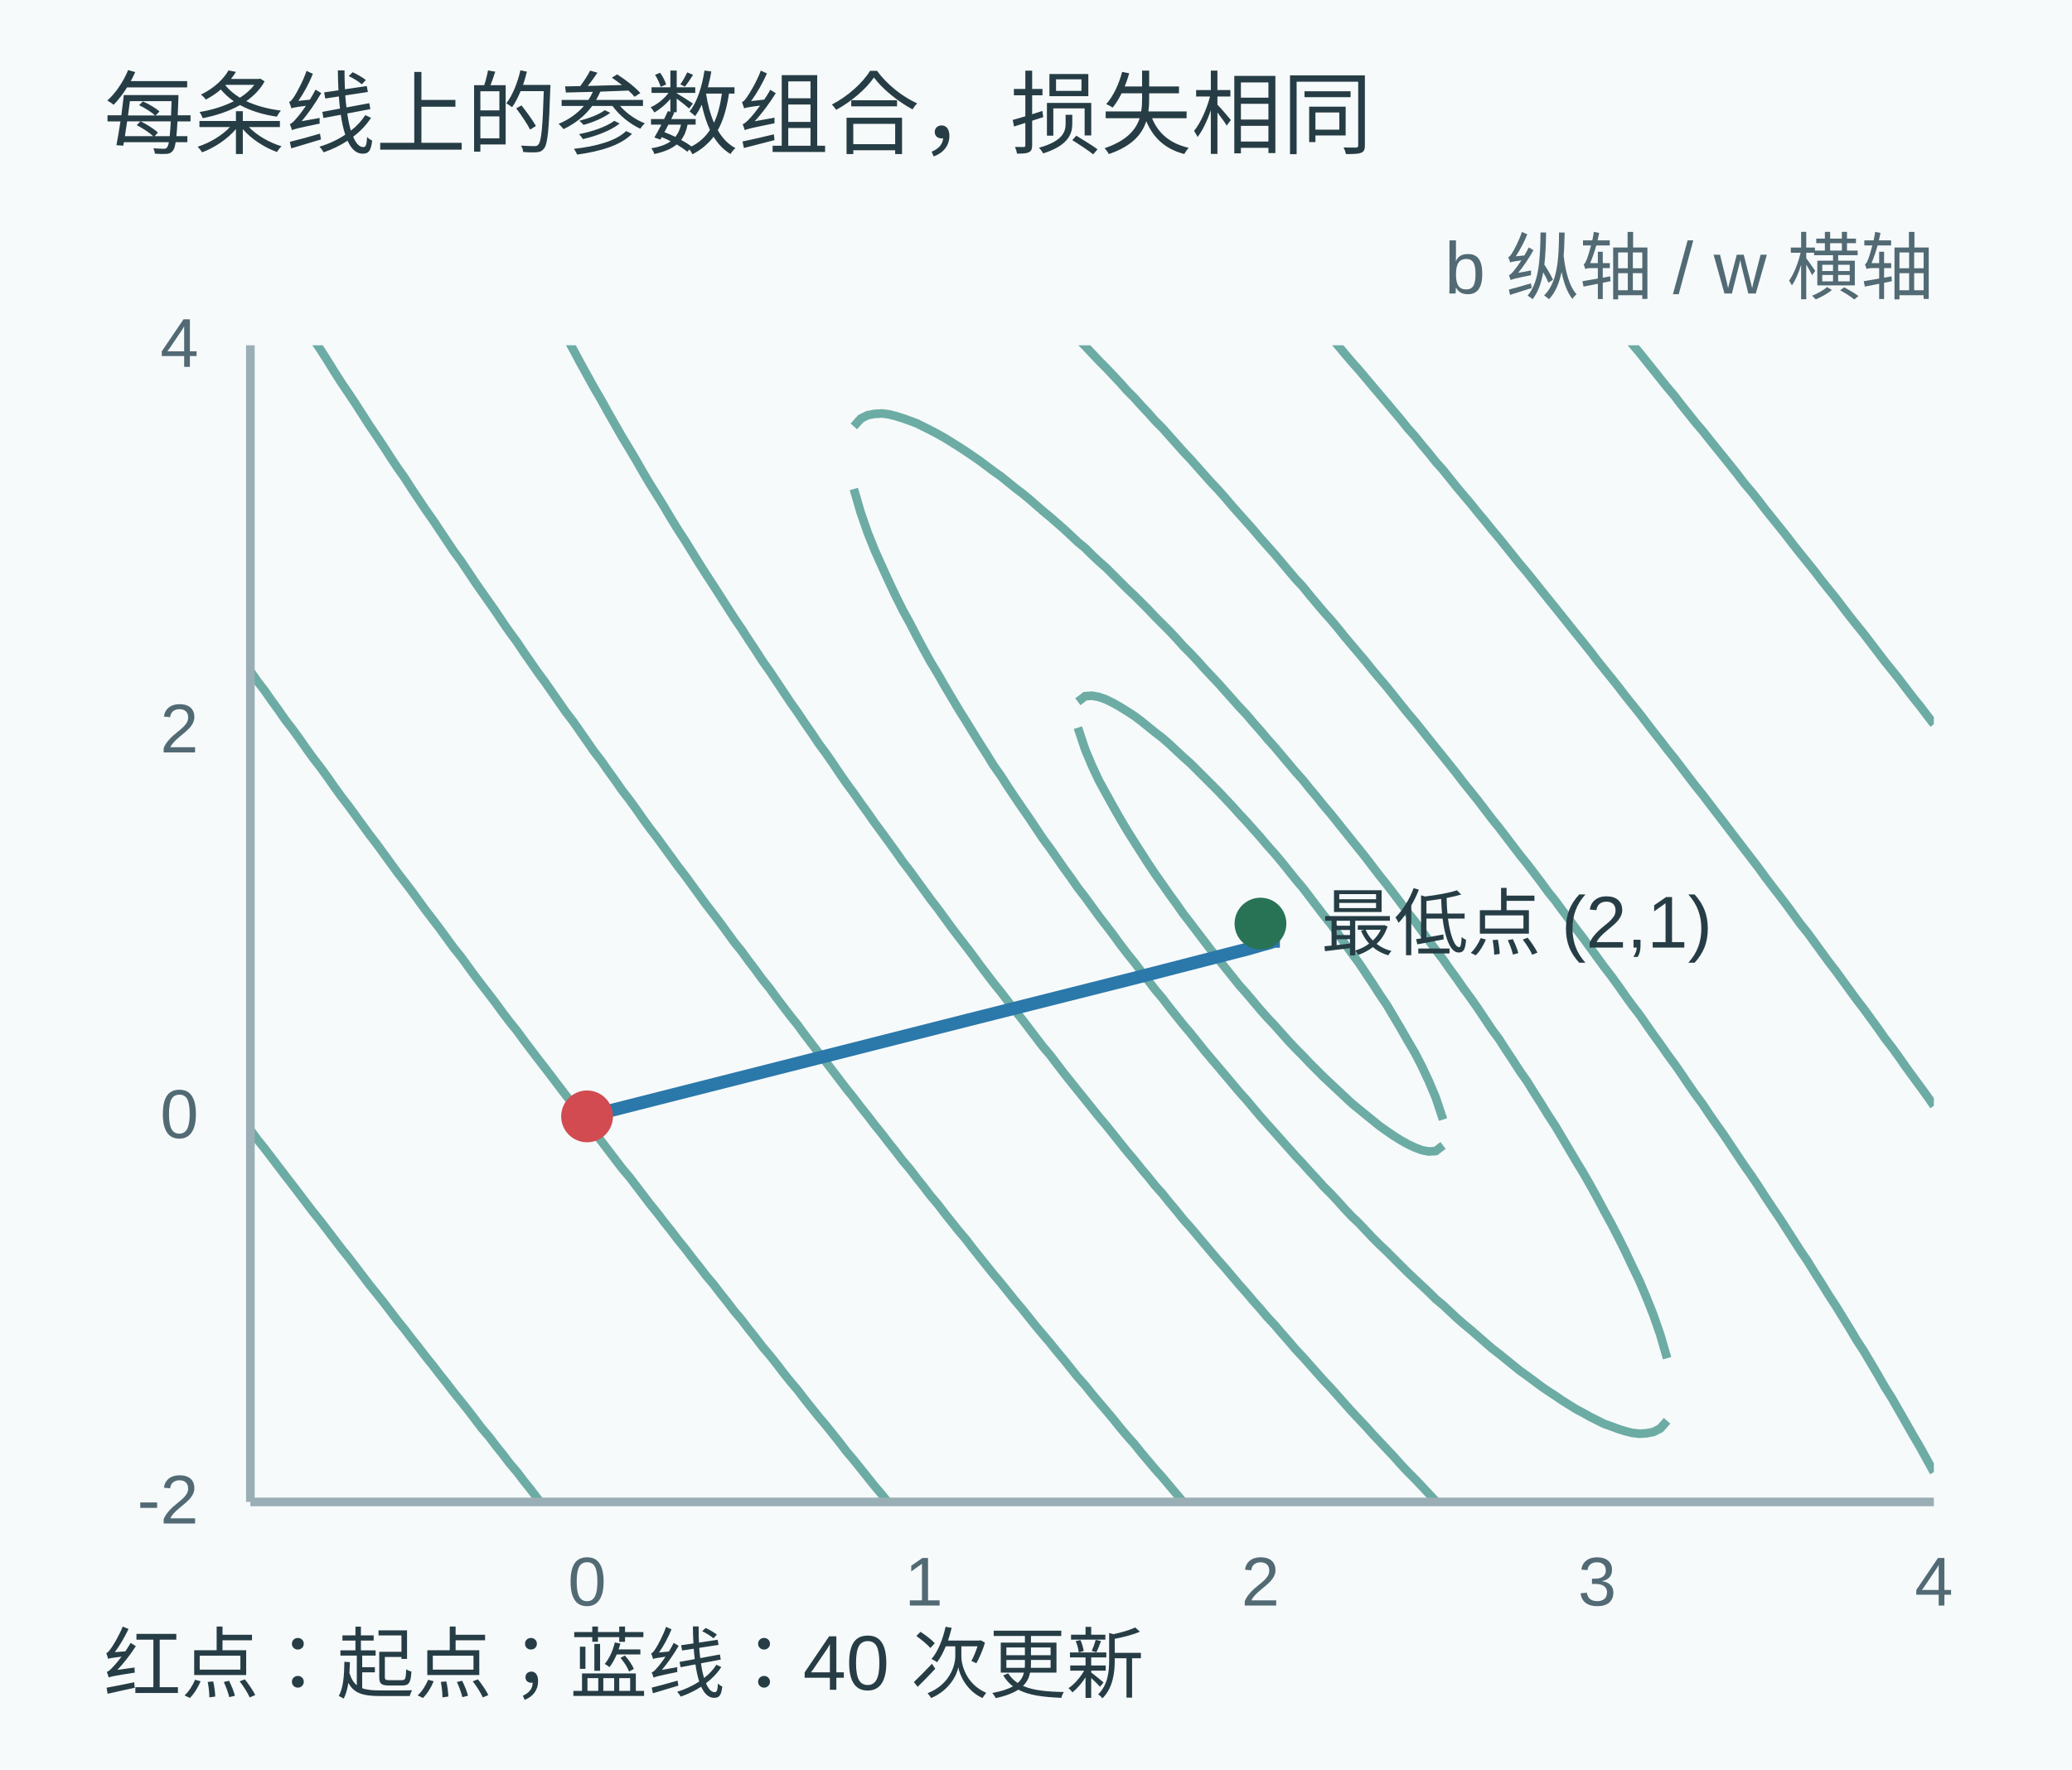
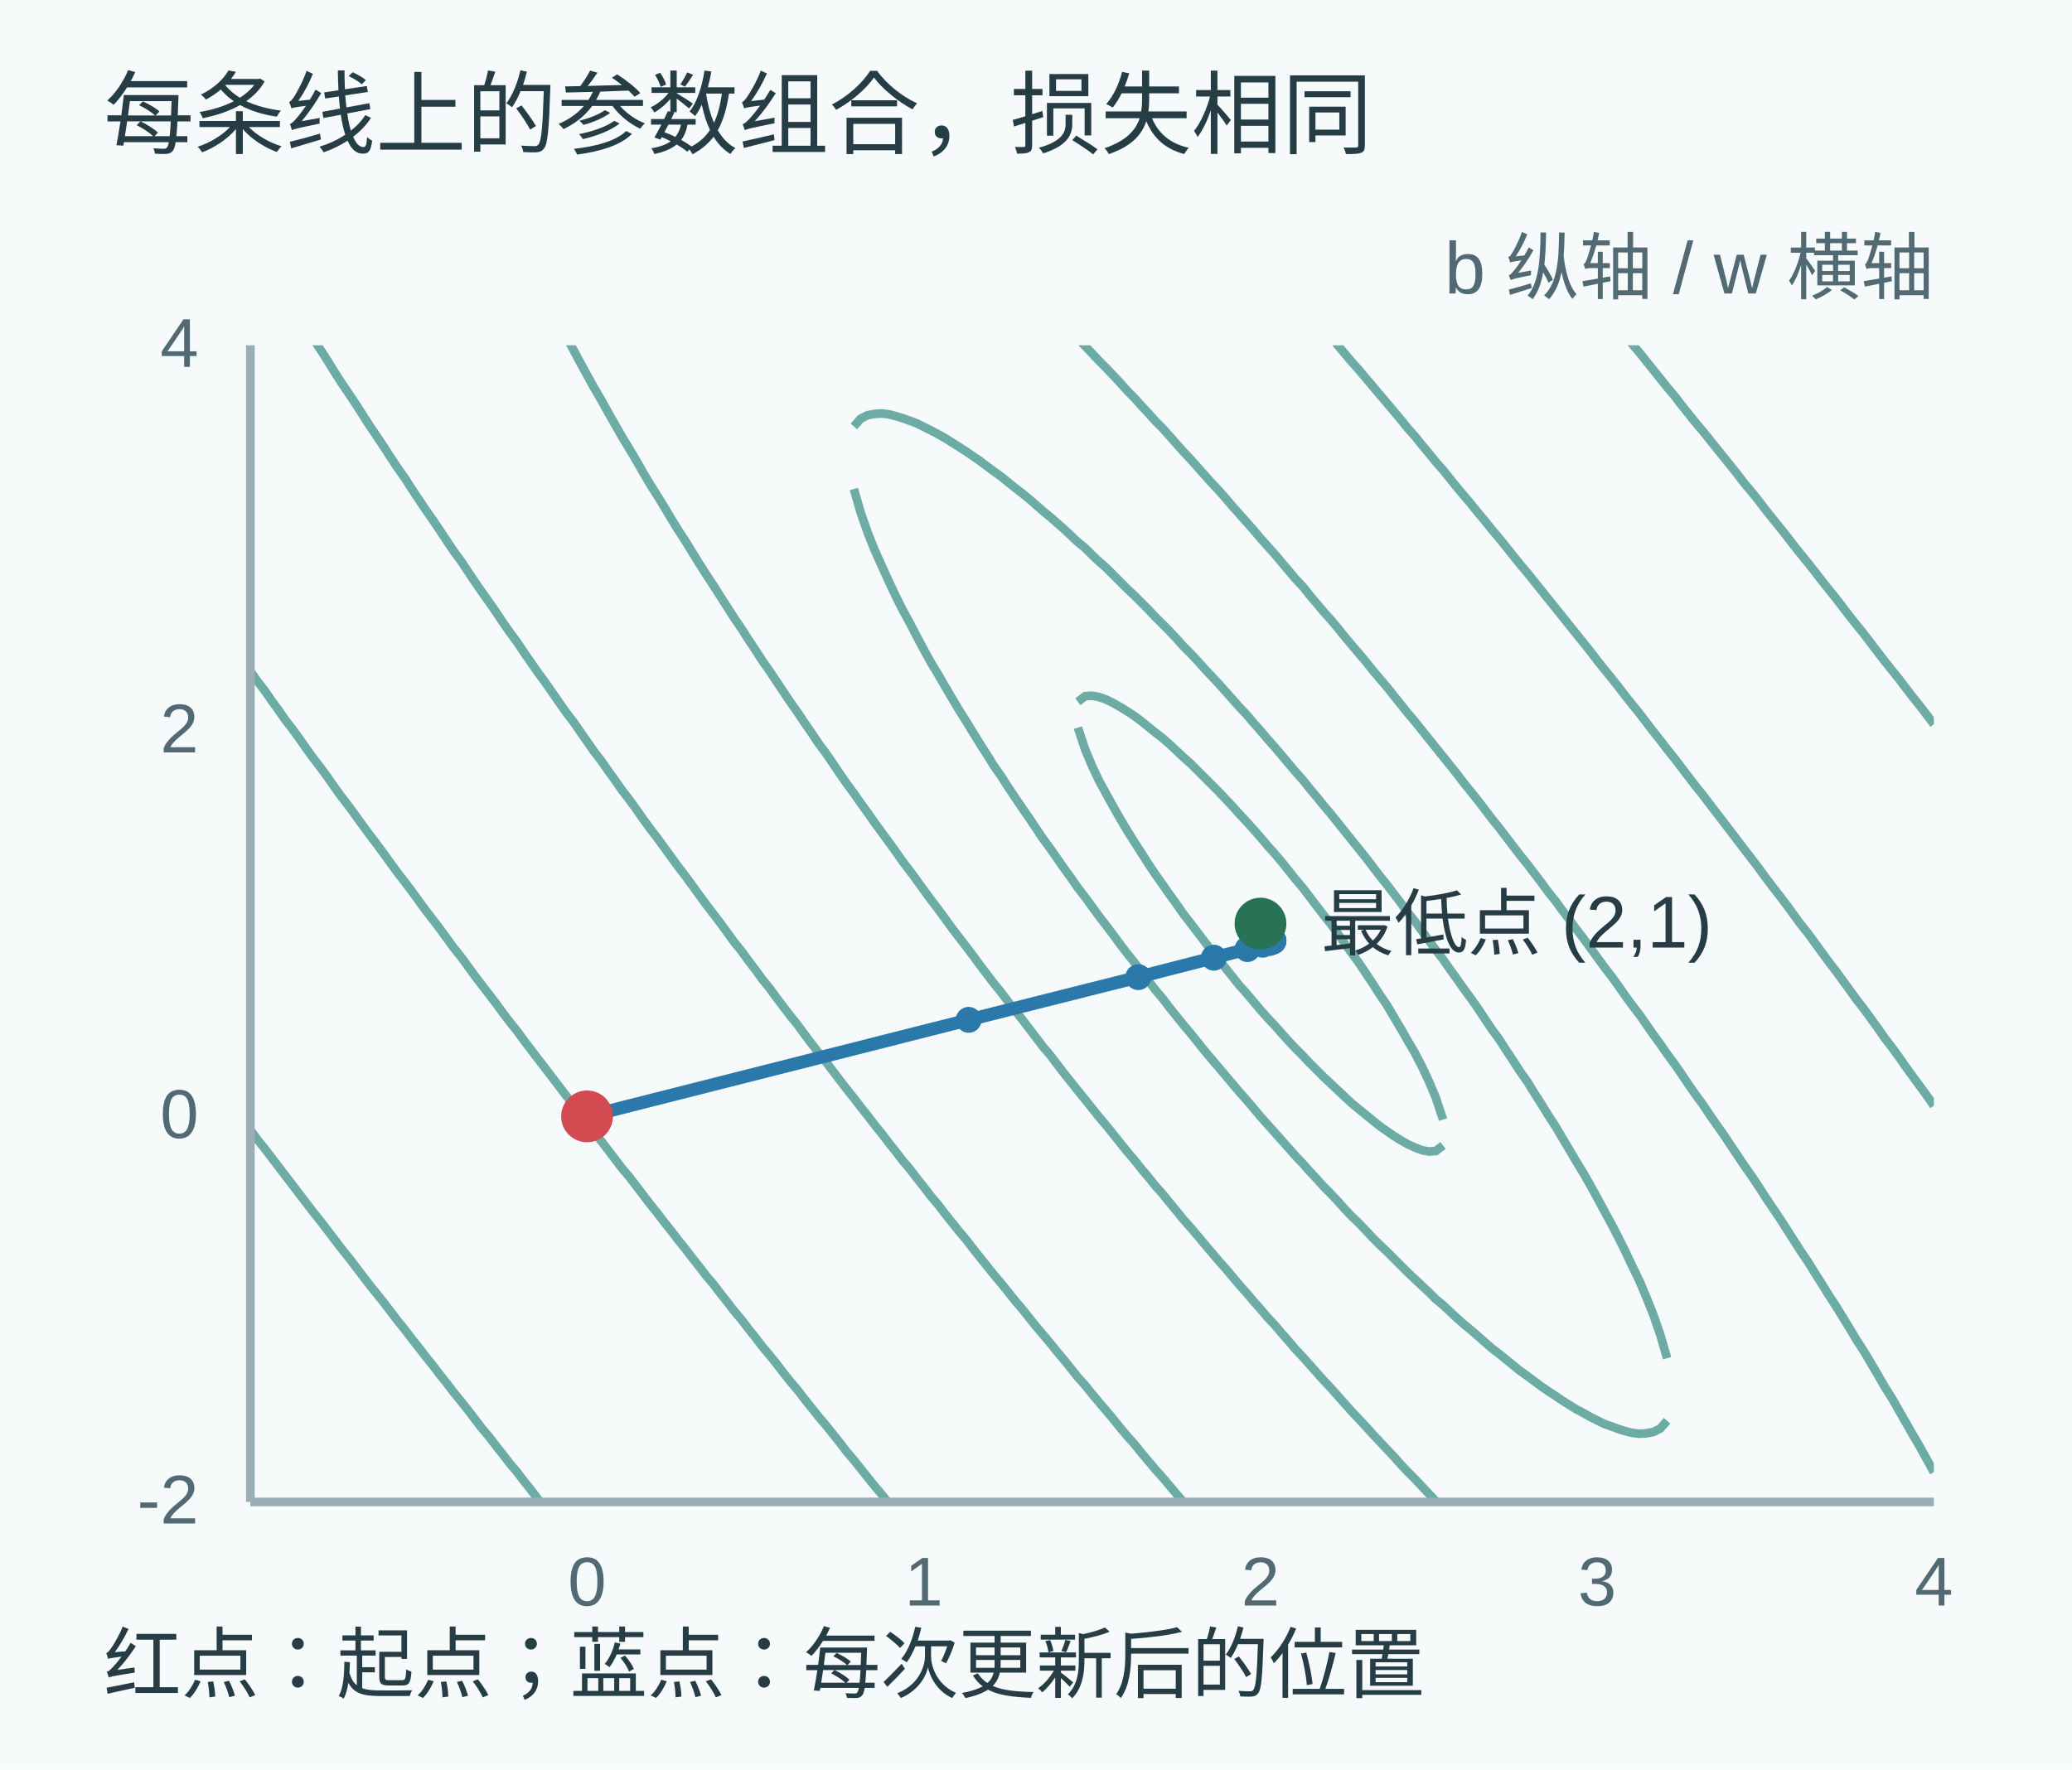
<svg xmlns="http://www.w3.org/2000/svg" viewBox="0 0 480 410" role="img" aria-labelledby="loss-contours-mobile-title loss-contours-mobile-desc">
  <defs>
    <marker id="arrow" viewBox="0 0 10 10" refX="9" refY="5" markerWidth="6" markerHeight="6" orient="auto-start-reverse">
      <path d="M0 0L10 5L0 10Z" fill="#607d86" />
    </marker>
  </defs>
  <style>text{font-family:Arial,'PingFang SC','Microsoft YaHei',sans-serif;letter-spacing:0}</style>
  <rect width="480" height="410" fill="#f7fafb" />
  <text x="24" y="34" font-size="21" fill="#263d45" text-anchor="start">每条线上的参数组合，损失相同</text>
  <defs>
    <clipPath id="loss-m">
      <rect x="58" y="80" width="390" height="268" />
    </clipPath>
  </defs>
  <g clip-path="url(#loss-m)">
    <polyline points="249.7,168.6 251.4,173.7 253.0,177.5 254.6,180.9 256.3,184.0 257.9,186.9 259.5,189.7 261.1,192.4 262.8,195.1 264.4,197.6 266.0,200.1 267.6,202.5 269.3,204.9 270.9,207.2 272.5,209.4 274.1,211.7 275.8,213.9 277.4,216.0 279.0,218.1 280.6,220.2 282.3,222.3 283.9,224.3 285.5,226.3 287.1,228.3 288.8,230.2 290.4,232.1 292.0,234.0 293.6,235.8 295.3,237.6 296.9,239.4 298.5,241.2 300.1,242.9 301.8,244.6 303.4,246.3 305.0,247.9 306.6,249.5 308.3,251.1 309.9,252.6 311.5,254.1 313.1,255.6 314.8,257.0 316.4,258.3 318.0,259.6 319.6,260.9 321.3,262.1 322.9,263.2 324.5,264.2 326.1,265.1 327.8,265.9 329.4,266.5 331.0,266.8 332.6,266.7 334.3,265.4" fill="none" stroke="#6caca4" stroke-width="2" />
    <polyline points="249.7,162.6 251.4,161.3 253.0,161.2 254.6,161.5 256.3,162.1 257.9,162.9 259.5,163.8 261.1,164.8 262.8,165.9 264.4,167.1 266.0,168.4 267.6,169.7 269.3,171.0 270.9,172.4 272.5,173.9 274.1,175.4 275.8,176.9 277.4,178.5 279.0,180.1 280.6,181.7 282.3,183.4 283.9,185.1 285.5,186.8 287.1,188.6 288.8,190.4 290.4,192.2 292.0,194.0 293.6,195.9 295.3,197.8 296.9,199.7 298.5,201.7 300.1,203.7 301.8,205.7 303.4,207.8 305.0,209.9 306.6,212.0 308.3,214.1 309.9,216.3 311.5,218.6 313.1,220.8 314.8,223.1 316.4,225.5 318.0,227.9 319.6,230.4 321.3,232.9 322.9,235.6 324.5,238.3 326.1,241.1 327.8,244.0 329.4,247.1 331.0,250.5 332.6,254.3 334.3,259.4" fill="none" stroke="#6caca4" stroke-width="2" />
    <polyline points="197.8,113.3 199.4,118.8 201.0,123.4 202.6,127.4 204.3,131.2 205.9,134.7 207.5,138.1 209.1,141.3 210.8,144.4 212.4,147.5 214.0,150.5 215.6,153.4 217.3,156.2 218.9,159.0 220.5,161.7 222.1,164.4 223.8,167.1 225.4,169.7 227.0,172.3 228.6,174.8 230.2,177.4 231.9,179.8 233.5,182.3 235.1,184.7 236.8,187.2 238.4,189.5 240.0,191.9 241.6,194.3 243.3,196.6 244.9,198.9 246.5,201.2 248.1,203.4 249.7,205.7 251.4,207.9 253.0,210.1 254.6,212.3 256.3,214.5 257.9,216.6 259.5,218.8 261.1,220.9 262.8,223.0 264.4,225.1 266.0,227.2 267.6,229.3 269.3,231.3 270.9,233.4 272.5,235.4 274.1,237.4 275.8,239.4 277.4,241.4 279.0,243.4 280.6,245.3 282.3,247.3 283.9,249.2 285.5,251.1 287.1,253.0 288.8,254.9 290.4,256.8 292.0,258.7 293.6,260.5 295.3,262.4 296.9,264.2 298.5,266.0 300.1,267.8 301.8,269.6 303.4,271.4 305.0,273.1 306.6,274.9 308.3,276.6 309.9,278.3 311.5,280.1 313.1,281.8 314.8,283.4 316.4,285.1 318.0,286.8 319.6,288.4 321.3,290.0 322.9,291.6 324.5,293.2 326.1,294.8 327.8,296.4 329.4,297.9 331.0,299.4 332.6,301.0 334.3,302.4 335.9,303.9 337.5,305.4 339.1,306.8 340.8,308.2 342.4,309.6 344.0,311.0 345.6,312.4 347.3,313.7 348.9,315.0 350.5,316.3 352.1,317.6 353.8,318.8 355.4,320.0 357.0,321.2 358.6,322.3 360.3,323.4 361.9,324.5 363.5,325.5 365.1,326.5 366.8,327.4 368.4,328.3 370.0,329.1 371.6,329.9 373.3,330.5 374.9,331.1 376.5,331.6 378.1,332.0 379.8,332.2 381.4,332.1 383.0,331.8 384.6,331.0 386.2,329.2" fill="none" stroke="#6caca4" stroke-width="2" />
    <polyline points="197.8,98.8 199.4,97.0 201.0,96.2 202.6,95.9 204.3,95.8 205.9,96.0 207.5,96.4 209.1,96.9 210.8,97.5 212.4,98.1 214.0,98.9 215.6,99.7 217.3,100.6 218.9,101.5 220.5,102.5 222.1,103.5 223.8,104.6 225.4,105.7 227.0,106.8 228.6,108.0 230.2,109.2 231.9,110.4 233.5,111.7 235.1,113.0 236.8,114.3 238.4,115.6 240.0,117.0 241.6,118.4 243.3,119.8 244.9,121.2 246.5,122.6 248.1,124.1 249.7,125.6 251.4,127.0 253.0,128.6 254.6,130.1 256.3,131.6 257.9,133.2 259.5,134.8 261.1,136.4 262.8,138.0 264.4,139.6 266.0,141.2 267.6,142.9 269.3,144.6 270.9,146.2 272.5,147.9 274.1,149.7 275.8,151.4 277.4,153.1 279.0,154.9 280.6,156.6 282.3,158.4 283.9,160.2 285.5,162.0 287.1,163.8 288.8,165.6 290.4,167.5 292.0,169.3 293.6,171.2 295.3,173.1 296.9,175.0 298.5,176.9 300.1,178.8 301.8,180.7 303.4,182.7 305.0,184.6 306.6,186.6 308.3,188.6 309.9,190.6 311.5,192.6 313.1,194.6 314.8,196.7 316.4,198.7 318.0,200.8 319.6,202.9 321.3,205.0 322.9,207.1 324.5,209.2 326.1,211.4 327.8,213.5 329.4,215.7 331.0,217.9 332.6,220.1 334.3,222.3 335.9,224.6 337.5,226.8 339.1,229.1 340.8,231.4 342.4,233.7 344.0,236.1 345.6,238.5 347.3,240.8 348.9,243.3 350.5,245.7 352.1,248.2 353.8,250.6 355.4,253.2 357.0,255.7 358.6,258.3 360.3,260.9 361.9,263.6 363.5,266.3 365.1,269.0 366.8,271.8 368.4,274.6 370.0,277.5 371.6,280.5 373.3,283.6 374.9,286.7 376.5,289.9 378.1,293.3 379.8,296.8 381.4,300.6 383.0,304.6 384.6,309.2 386.2,314.7" fill="none" stroke="#6caca4" stroke-width="2" />
    <polyline points="101.9,5.1 103.5,12.7 105.1,18.6 106.8,23.7 108.4,28.4 110.0,32.7 111.6,36.9 113.3,40.8 114.9,44.6 116.5,48.3 118.1,51.9 119.8,55.4 121.4,58.8 123.0,62.1 124.6,65.4 126.3,68.6 127.9,71.8 129.5,74.9 131.1,77.9 132.8,81.0 134.4,84.0 136.0,86.9 137.6,89.8 139.3,92.7 140.9,95.6 142.5,98.4 144.1,101.2 145.8,104.0 147.4,106.7 149.0,109.5 150.6,112.2 152.3,114.9 153.9,117.5 155.5,120.2 157.1,122.8 158.8,125.4 160.4,128.0 162.0,130.6 163.6,133.1 165.3,135.7 166.9,138.2 168.5,140.7 170.1,143.2 171.8,145.7 173.4,148.2 175.0,150.6 176.6,153.1 178.3,155.5 179.9,157.9 181.5,160.3 183.1,162.7 184.8,165.1 186.4,167.5 188.0,169.8 189.6,172.2 191.3,174.5 192.9,176.8 194.5,179.2 196.1,181.5 197.8,183.8 199.4,186.1 201.0,188.3 202.6,190.6 204.3,192.9 205.9,195.1 207.5,197.3 209.1,199.6 210.8,201.8 212.4,204.0 214.0,206.2 215.6,208.4 217.3,210.6 218.9,212.8 220.5,215.0 222.1,217.1 223.8,219.3 225.4,221.4 227.0,223.6 228.6,225.7 230.2,227.8 231.9,229.9 233.5,232.0 235.1,234.1 236.8,236.2 238.4,238.3 240.0,240.4 241.6,242.5 243.3,244.5 244.9,246.6 246.5,248.7 248.1,250.7 249.7,252.7 251.4,254.8 253.0,256.8 254.6,258.8 256.3,260.8 257.9,262.8 259.5,264.8 261.1,266.8 262.8,268.8 264.4,270.8 266.0,272.7 267.6,274.7 269.3,276.6 270.9,278.6 272.5,280.5 274.1,282.5 275.8,284.4 277.4,286.3 279.0,288.2 280.6,290.1 282.3,292.1 283.9,293.9 285.5,295.8 287.1,297.7 288.8,299.6 290.4,301.5 292.0,303.3 293.6,305.2 295.3,307.0 296.9,308.9 298.5,310.7 300.1,312.6 301.8,314.4 303.4,316.2 305.0,318.0 306.6,319.8 308.3,321.6 309.9,323.4 311.5,325.2 313.1,327.0 314.8,328.8 316.4,330.5 318.0,332.3 319.6,334.0 321.3,335.8 322.9,337.5 324.5,339.3 326.1,341.0 327.8,342.7 329.4,344.4 331.0,346.1 332.6,347.8 334.3,349.5 335.9,351.2 337.5,352.9 339.1,354.5 340.8,356.2 342.4,357.9 344.0,359.5 345.6,361.2 347.3,362.8 348.9,364.4 350.5,366.0 352.1,367.7 353.8,369.3 355.4,370.9 357.0,372.4 358.6,374.0 360.3,375.6 361.9,377.2 363.5,378.7 365.1,380.3 366.8,381.8 368.4,383.4 370.0,384.9 371.6,386.4 373.3,387.9 374.9,389.4 376.5,390.9 378.1,392.4 379.8,393.9 381.4,395.3 383.0,396.8 384.6,398.2 386.2,399.7 387.9,401.1 389.5,402.5 391.1,403.9 392.7,405.3 394.4,406.7 396.0,408.1 397.6,409.4 399.3,410.8 400.9,412.1 402.5,413.4 404.1,414.7 405.8,416.1 407.4,417.3 409.0,418.6 410.6,419.9 412.3,421.1 413.9,422.4 415.5,423.6 417.1,424.8 418.8,426.0 420.4,427.2 422.0,428.4 423.6,429.5 425.3,430.6 426.9,431.7 428.5,432.8 430.1,433.9 431.8,435.0 433.4,436.0 435.0,437.0 436.6,438.0 438.3,439.0 439.9,439.9 441.5,440.8 443.1,441.7 444.8,442.6 446.4,443.4 448.0,444.2" fill="none" stroke="#6caca4" stroke-width="2" />
    <polyline points="101.9,-12.6 103.5,-16.5 105.1,-18.6 106.8,-20.0 108.4,-21.0 110.0,-21.6 111.6,-22.0 113.3,-22.3 114.9,-22.4 116.5,-22.3 118.1,-22.2 119.8,-21.9 121.4,-21.6 123.0,-21.2 124.6,-20.8 126.3,-20.3 127.9,-19.7 129.5,-19.1 131.1,-18.4 132.8,-17.7 134.4,-17.0 136.0,-16.2 137.6,-15.4 139.3,-14.6 140.9,-13.7 142.5,-12.8 144.1,-11.9 145.8,-11.0 147.4,-10.0 149.0,-9.0 150.6,-8.0 152.3,-7.0 153.9,-5.9 155.5,-4.8 157.1,-3.7 158.8,-2.6 160.4,-1.5 162.0,-0.4 163.6,0.8 165.3,2.0 166.9,3.2 168.5,4.4 170.1,5.6 171.8,6.9 173.4,8.1 175.0,9.4 176.6,10.7 178.3,11.9 179.9,13.3 181.5,14.6 183.1,15.9 184.8,17.2 186.4,18.6 188.0,19.9 189.6,21.3 191.3,22.7 192.9,24.1 194.5,25.5 196.1,26.9 197.8,28.3 199.4,29.8 201.0,31.2 202.6,32.7 204.3,34.1 205.9,35.6 207.5,37.1 209.1,38.6 210.8,40.1 212.4,41.6 214.0,43.1 215.6,44.6 217.3,46.2 218.9,47.7 220.5,49.3 222.1,50.8 223.8,52.4 225.4,54.0 227.0,55.6 228.6,57.1 230.2,58.7 231.9,60.3 233.5,62.0 235.1,63.6 236.8,65.2 238.4,66.8 240.0,68.5 241.6,70.1 243.3,71.8 244.9,73.5 246.5,75.1 248.1,76.8 249.7,78.5 251.4,80.2 253.0,81.9 254.6,83.6 256.3,85.3 257.9,87.0 259.5,88.7 261.1,90.5 262.8,92.2 264.4,94.0 266.0,95.7 267.6,97.5 269.3,99.2 270.9,101.0 272.5,102.8 274.1,104.6 275.8,106.4 277.4,108.2 279.0,110.0 280.6,111.8 282.3,113.6 283.9,115.4 285.5,117.3 287.1,119.1 288.8,121.0 290.4,122.8 292.0,124.7 293.6,126.5 295.3,128.4 296.9,130.3 298.5,132.2 300.1,134.1 301.8,135.9 303.4,137.9 305.0,139.8 306.6,141.7 308.3,143.6 309.9,145.5 311.5,147.5 313.1,149.4 314.8,151.4 316.4,153.3 318.0,155.3 319.6,157.2 321.3,159.2 322.9,161.2 324.5,163.2 326.1,165.2 327.8,167.2 329.4,169.2 331.0,171.2 332.6,173.2 334.3,175.3 335.9,177.3 337.5,179.3 339.1,181.4 340.8,183.5 342.4,185.5 344.0,187.6 345.6,189.7 347.3,191.8 348.9,193.9 350.5,196.0 352.1,198.1 353.8,200.2 355.4,202.3 357.0,204.4 358.6,206.6 360.3,208.7 361.9,210.9 363.5,213.0 365.1,215.2 366.8,217.4 368.4,219.6 370.0,221.8 371.6,224.0 373.3,226.2 374.9,228.4 376.5,230.7 378.1,232.9 379.8,235.1 381.4,237.4 383.0,239.7 384.6,241.9 386.2,244.2 387.9,246.5 389.5,248.8 391.1,251.2 392.7,253.5 394.4,255.8 396.0,258.2 397.6,260.5 399.3,262.9 400.9,265.3 402.5,267.7 404.1,270.1 405.8,272.5 407.4,274.9 409.0,277.4 410.6,279.8 412.3,282.3 413.9,284.8 415.5,287.3 417.1,289.8 418.8,292.3 420.4,294.9 422.0,297.4 423.6,300.0 425.3,302.6 426.9,305.2 428.5,307.8 430.1,310.5 431.8,313.1 433.4,315.8 435.0,318.5 436.6,321.3 438.3,324.0 439.9,326.8 441.5,329.6 443.1,332.4 444.8,335.3 446.4,338.2 448.0,341.1" fill="none" stroke="#6caca4" stroke-width="2" />
    <polyline points="58.0,55.4 59.6,58.0 61.3,60.6 62.9,63.2 64.5,65.8 66.1,68.4 67.8,71.0 69.4,73.5 71.0,76.1 72.6,78.6 74.3,81.1 75.9,83.6 77.5,86.2 79.1,88.7 80.8,91.2 82.4,93.6 84.0,96.1 85.6,98.6 87.3,101.1 88.9,103.5 90.5,106.0 92.1,108.4 93.8,110.8 95.4,113.3 97.0,115.7 98.6,118.1 100.3,120.5 101.9,122.9 103.5,125.3 105.1,127.7 106.8,130.0 108.4,132.4 110.0,134.8 111.6,137.1 113.3,139.5 114.9,141.8 116.5,144.2 118.1,146.5 119.8,148.8 121.4,151.2 123.0,153.5 124.6,155.8 126.3,158.1 127.9,160.4 129.5,162.7 131.1,165.0 132.8,167.2 134.4,169.5 136.0,171.8 137.6,174.1 139.3,176.3 140.9,178.6 142.5,180.8 144.1,183.1 145.8,185.3 147.4,187.5 149.0,189.8 150.6,192.0 152.3,194.2 153.9,196.4 155.5,198.6 157.1,200.8 158.8,203.0 160.4,205.2 162.0,207.4 163.6,209.6 165.3,211.8 166.9,213.9 168.5,216.1 170.1,218.3 171.8,220.4 173.4,222.6 175.0,224.7 176.6,226.9 178.3,229.0 179.9,231.2 181.5,233.3 183.1,235.4 184.8,237.5 186.4,239.7 188.0,241.8 189.6,243.9 191.3,246.0 192.9,248.1 194.5,250.2 196.1,252.3 197.8,254.4 199.4,256.5 201.0,258.5 202.6,260.6 204.3,262.7 205.9,264.8 207.5,266.8 209.1,268.9 210.8,270.9 212.4,273.0 214.0,275.0 215.6,277.1 217.3,279.1 218.9,281.2 220.5,283.2 222.1,285.2 223.8,287.2 225.4,289.3 227.0,291.3 228.6,293.3 230.2,295.3 231.9,297.3 233.5,299.3 235.1,301.3 236.8,303.3 238.4,305.3 240.0,307.3 241.6,309.2 243.3,311.2 244.9,313.2 246.5,315.1 248.1,317.1 249.7,319.1 251.4,321.0 253.0,323.0 254.6,324.9 256.3,326.9 257.9,328.8 259.5,330.8 261.1,332.7 262.8,334.6 264.4,336.6 266.0,338.5 267.6,340.4 269.3,342.3 270.9,344.2 272.5,346.1 274.1,348.0 275.8,349.9 277.4,351.8 279.0,353.7 280.6,355.6 282.3,357.5 283.9,359.4 285.5,361.3 287.1,363.1 288.8,365.0 290.4,366.9 292.0,368.7 293.6,370.6 295.3,372.4 296.9,374.3 298.5,376.1 300.1,378.0 301.8,379.8 303.4,381.7 305.0,383.5 306.6,385.3 308.3,387.2 309.9,389.0 311.5,390.8 313.1,392.6 314.8,394.4 316.4,396.2 318.0,398.0 319.6,399.8 321.3,401.6 322.9,403.4 324.5,405.2 326.1,407.0 327.8,408.8 329.4,410.5 331.0,412.3 332.6,414.1 334.3,415.9 335.9,417.6 337.5,419.4 339.1,421.1 340.8,422.9 342.4,424.6 344.0,426.4 345.6,428.1 347.3,429.8 348.9,431.6 350.5,433.3 352.1,435.0 353.8,436.7 355.4,438.4 357.0,440.2 358.6,441.9 360.3,443.6 361.9,445.3 363.5,447.0 365.1,448.7 366.8,450.3 368.4,452.0 370.0,453.7 371.6,455.4 373.3,457.0 374.9,458.7 376.5,460.4 378.1,462.0 379.8,463.7 381.4,465.3 383.0,467.0 384.6,468.6 386.2,470.3 387.9,471.9 389.5,473.5 391.1,475.2 392.7,476.8 394.4,478.4 396.0,480.0 397.6,481.6 399.3,483.2 400.9,484.8 402.5,486.4 404.1,488.0 405.8,489.6 407.4,491.2 409.0,492.7 410.6,494.3 412.3,495.9 413.9,497.4 415.5,499.0 417.1,500.5 418.8,502.1 420.4,503.6 422.0,505.2 423.6,506.7 425.3,508.2 426.9,509.8 428.5,511.3 430.1,512.8 431.8,514.3 433.4,515.8 435.0,517.3 436.6,518.8 438.3,520.3 439.9,521.8 441.5,523.3 443.1,524.7 444.8,526.2 446.4,527.7 448.0,529.1" fill="none" stroke="#6caca4" stroke-width="2" />
    <polyline points="58.0,-163.4 59.6,-162.3 61.3,-161.2 62.9,-160.1 64.5,-158.9 66.1,-157.8 67.8,-156.6 69.4,-155.5 71.0,-154.3 72.6,-153.1 74.3,-151.9 75.9,-150.7 77.5,-149.5 79.1,-148.3 80.8,-147.0 82.4,-145.8 84.0,-144.6 85.6,-143.3 87.3,-142.1 88.9,-140.8 90.5,-139.5 92.1,-138.2 93.8,-136.9 95.4,-135.7 97.0,-134.3 98.6,-133.0 100.3,-131.7 101.9,-130.4 103.5,-129.1 105.1,-127.7 106.8,-126.4 108.4,-125.0 110.0,-123.7 111.6,-122.3 113.3,-120.9 114.9,-119.6 116.5,-118.2 118.1,-116.8 119.8,-115.4 121.4,-114.0 123.0,-112.6 124.6,-111.2 126.3,-109.8 127.9,-108.3 129.5,-106.9 131.1,-105.5 132.8,-104.0 134.4,-102.6 136.0,-101.1 137.6,-99.7 139.3,-98.2 140.9,-96.7 142.5,-95.3 144.1,-93.8 145.8,-92.3 147.4,-90.8 149.0,-89.3 150.6,-87.8 152.3,-86.3 153.9,-84.8 155.5,-83.3 157.1,-81.8 158.8,-80.2 160.4,-78.7 162.0,-77.2 163.6,-75.6 165.3,-74.1 166.9,-72.5 168.5,-71.0 170.1,-69.4 171.8,-67.9 173.4,-66.3 175.0,-64.7 176.6,-63.2 178.3,-61.6 179.9,-60.0 181.5,-58.4 183.1,-56.8 184.8,-55.2 186.4,-53.6 188.0,-52.0 189.6,-50.4 191.3,-48.8 192.9,-47.2 194.5,-45.5 196.1,-43.9 197.8,-42.3 199.4,-40.6 201.0,-39.0 202.6,-37.3 204.3,-35.7 205.9,-34.0 207.5,-32.4 209.1,-30.7 210.8,-29.0 212.4,-27.4 214.0,-25.7 215.6,-24.0 217.3,-22.3 218.9,-20.7 220.5,-19.0 222.1,-17.3 223.8,-15.6 225.4,-13.9 227.0,-12.2 228.6,-10.4 230.2,-8.7 231.9,-7.0 233.5,-5.3 235.1,-3.6 236.8,-1.8 238.4,-0.1 240.0,1.6 241.6,3.4 243.3,5.1 244.9,6.9 246.5,8.6 248.1,10.4 249.7,12.1 251.4,13.9 253.0,15.7 254.6,17.5 256.3,19.2 257.9,21.0 259.5,22.8 261.1,24.6 262.8,26.4 264.4,28.2 266.0,30.0 267.6,31.8 269.3,33.6 270.9,35.4 272.5,37.2 274.1,39.0 275.8,40.8 277.4,42.7 279.0,44.5 280.6,46.3 282.3,48.2 283.9,50.0 285.5,51.9 287.1,53.7 288.8,55.6 290.4,57.4 292.0,59.3 293.6,61.1 295.3,63.0 296.9,64.9 298.5,66.7 300.1,68.6 301.8,70.5 303.4,72.4 305.0,74.3 306.6,76.2 308.3,78.1 309.9,80.0 311.5,81.9 313.1,83.8 314.8,85.7 316.4,87.6 318.0,89.5 319.6,91.4 321.3,93.4 322.9,95.3 324.5,97.2 326.1,99.2 327.8,101.1 329.4,103.1 331.0,105.0 332.6,107.0 334.3,108.9 335.9,110.9 337.5,112.9 339.1,114.8 340.8,116.8 342.4,118.8 344.0,120.7 345.6,122.7 347.3,124.7 348.9,126.7 350.5,128.7 352.1,130.7 353.8,132.7 355.4,134.7 357.0,136.7 358.6,138.7 360.3,140.8 361.9,142.8 363.5,144.8 365.1,146.8 366.8,148.9 368.4,150.9 370.0,153.0 371.6,155.0 373.3,157.1 374.9,159.1 376.5,161.2 378.1,163.2 379.8,165.3 381.4,167.4 383.0,169.5 384.6,171.5 386.2,173.6 387.9,175.7 389.5,177.8 391.1,179.9 392.7,182.0 394.4,184.1 396.0,186.2 397.6,188.3 399.3,190.5 400.9,192.6 402.5,194.7 404.1,196.8 405.8,199.0 407.4,201.1 409.0,203.3 410.6,205.4 412.3,207.6 413.9,209.7 415.5,211.9 417.1,214.1 418.8,216.2 420.4,218.4 422.0,220.6 423.6,222.8 425.3,225.0 426.9,227.2 428.5,229.4 430.1,231.6 431.8,233.8 433.4,236.0 435.0,238.2 436.6,240.5 438.3,242.7 439.9,244.9 441.5,247.2 443.1,249.4 444.8,251.7 446.4,253.9 448.0,256.2" fill="none" stroke="#6caca4" stroke-width="2" />
    <polyline points="58.0,155.5 59.6,157.8 61.3,160.0 62.9,162.3 64.5,164.5 66.1,166.8 67.8,169.0 69.4,171.2 71.0,173.5 72.6,175.7 74.3,177.9 75.9,180.1 77.5,182.4 79.1,184.6 80.8,186.8 82.4,189.0 84.0,191.2 85.6,193.4 87.3,195.6 88.9,197.8 90.5,200.0 92.1,202.2 93.8,204.4 95.4,206.5 97.0,208.7 98.6,210.9 100.3,213.1 101.9,215.2 103.5,217.4 105.1,219.6 106.8,221.7 108.4,223.9 110.0,226.1 111.6,228.2 113.3,230.4 114.9,232.5 116.5,234.7 118.1,236.8 119.8,238.9 121.4,241.1 123.0,243.2 124.6,245.3 126.3,247.5 127.9,249.6 129.5,251.7 131.1,253.8 132.8,255.9 134.4,258.0 136.0,260.2 137.6,262.3 139.3,264.4 140.9,266.5 142.5,268.6 144.1,270.7 145.8,272.7 147.4,274.8 149.0,276.9 150.6,279.0 152.3,281.1 153.9,283.2 155.5,285.2 157.1,287.3 158.8,289.4 160.4,291.5 162.0,293.5 163.6,295.6 165.3,297.6 166.9,299.7 168.5,301.7 170.1,303.8 171.8,305.8 173.4,307.9 175.0,309.9 176.6,312.0 178.3,314.0 179.9,316.0 181.5,318.1 183.1,320.1 184.8,322.1 186.4,324.2 188.0,326.2 189.6,328.2 191.3,330.2 192.9,332.2 194.5,334.2 196.1,336.3 197.8,338.3 199.4,340.3 201.0,342.3 202.6,344.3 204.3,346.3 205.9,348.3 207.5,350.3 209.1,352.2 210.8,354.2 212.4,356.2 214.0,358.2 215.6,360.2 217.3,362.1 218.9,364.1 220.5,366.1 222.1,368.1 223.8,370.0 225.4,372.0 227.0,373.9 228.6,375.9 230.2,377.9 231.9,379.8 233.5,381.8 235.1,383.7 236.8,385.7 238.4,387.6 240.0,389.5 241.6,391.5 243.3,393.4 244.9,395.4 246.5,397.3 248.1,399.2 249.7,401.1 251.4,403.1 253.0,405.0 254.6,406.9 256.3,408.8 257.9,410.7 259.5,412.6 261.1,414.6 262.8,416.5 264.4,418.4 266.0,420.3 267.6,422.2 269.3,424.1 270.9,426.0 272.5,427.8 274.1,429.7 275.8,431.6 277.4,433.5 279.0,435.4 280.6,437.3 282.3,439.1 283.9,441.0 285.5,442.9 287.1,444.8 288.8,446.6 290.4,448.5 292.0,450.4 293.6,452.2 295.3,454.1 296.9,455.9 298.5,457.8 300.1,459.6 301.8,461.5 303.4,463.3 305.0,465.2 306.6,467.0 308.3,468.8 309.9,470.7 311.5,472.5 313.1,474.3 314.8,476.2 316.4,478.0 318.0,479.8 319.6,481.6 321.3,483.5 322.9,485.3 324.5,487.1 326.1,488.9 327.8,490.7 329.4,492.5 331.0,494.3 332.6,496.1 334.3,497.9 335.9,499.7 337.5,501.5 339.1,503.3 340.8,505.1 342.4,506.9 344.0,508.7 345.6,510.4 347.3,512.2 348.9,514.0 350.5,515.8 352.1,517.5 353.8,519.3 355.4,521.1 357.0,522.8 358.6,524.6 360.3,526.4 361.9,528.1 363.5,529.9 365.1,531.6 366.8,533.4 368.4,535.1 370.0,536.9 371.6,538.6 373.3,540.3 374.9,542.1 376.5,543.8 378.1,545.5 379.8,547.3 381.4,549.0 383.0,550.7 384.6,552.4 386.2,554.2 387.9,555.9 389.5,557.6 391.1,559.3 392.7,561.0 394.4,562.7 396.0,564.4 397.6,566.1 399.3,567.8 400.9,569.5 402.5,571.2 404.1,572.9 405.8,574.6 407.4,576.3 409.0,577.9 410.6,579.6 412.3,581.3 413.9,583.0 415.5,584.6 417.1,586.3 418.8,588.0 420.4,589.6 422.0,591.3 423.6,593.0 425.3,594.6 426.9,596.3 428.5,597.9 430.1,599.6 431.8,601.2 433.4,602.8 435.0,604.5 436.6,606.1 438.3,607.7 439.9,609.4 441.5,611.0 443.1,612.6 444.8,614.2 446.4,615.9 448.0,617.5" fill="none" stroke="#6caca4" stroke-width="2" />
    <polyline points="58.0,-263.5 59.6,-262.0 61.3,-260.6 62.9,-259.1 64.5,-257.6 66.1,-256.1 67.8,-254.7 69.4,-253.2 71.0,-251.7 72.6,-250.2 74.3,-248.7 75.9,-247.2 77.5,-245.7 79.1,-244.2 80.8,-242.7 82.4,-241.2 84.0,-239.6 85.6,-238.1 87.3,-236.6 88.9,-235.1 90.5,-233.5 92.1,-232.0 93.8,-230.5 95.4,-228.9 97.0,-227.4 98.6,-225.8 100.3,-224.3 101.9,-222.7 103.5,-221.2 105.1,-219.6 106.8,-218.1 108.4,-216.5 110.0,-214.9 111.6,-213.4 113.3,-211.8 114.9,-210.2 116.5,-208.7 118.1,-207.1 119.8,-205.5 121.4,-203.9 123.0,-202.3 124.6,-200.7 126.3,-199.1 127.9,-197.5 129.5,-195.9 131.1,-194.3 132.8,-192.7 134.4,-191.1 136.0,-189.5 137.6,-187.9 139.3,-186.2 140.9,-184.6 142.5,-183.0 144.1,-181.4 145.8,-179.7 147.4,-178.1 149.0,-176.5 150.6,-174.8 152.3,-173.2 153.9,-171.6 155.5,-169.9 157.1,-168.3 158.8,-166.6 160.4,-165.0 162.0,-163.3 163.6,-161.6 165.3,-160.0 166.9,-158.3 168.5,-156.6 170.1,-155.0 171.8,-153.3 173.4,-151.6 175.0,-149.9 176.6,-148.3 178.3,-146.6 179.9,-144.9 181.5,-143.2 183.1,-141.5 184.8,-139.8 186.4,-138.1 188.0,-136.4 189.6,-134.7 191.3,-133.0 192.9,-131.3 194.5,-129.6 196.1,-127.9 197.8,-126.2 199.4,-124.4 201.0,-122.7 202.6,-121.0 204.3,-119.3 205.9,-117.5 207.5,-115.8 209.1,-114.1 210.8,-112.3 212.4,-110.6 214.0,-108.9 215.6,-107.1 217.3,-105.4 218.9,-103.6 220.5,-101.9 222.1,-100.1 223.8,-98.4 225.4,-96.6 227.0,-94.8 228.6,-93.1 230.2,-91.3 231.9,-89.5 233.5,-87.8 235.1,-86.0 236.8,-84.2 238.4,-82.4 240.0,-80.7 241.6,-78.9 243.3,-77.1 244.9,-75.3 246.5,-73.5 248.1,-71.7 249.7,-69.9 251.4,-68.1 253.0,-66.3 254.6,-64.5 256.3,-62.7 257.9,-60.9 259.5,-59.1 261.1,-57.3 262.8,-55.5 264.4,-53.6 266.0,-51.8 267.6,-50.0 269.3,-48.2 270.9,-46.3 272.5,-44.5 274.1,-42.7 275.8,-40.8 277.4,-39.0 279.0,-37.2 280.6,-35.3 282.3,-33.5 283.9,-31.6 285.5,-29.8 287.1,-27.9 288.8,-26.1 290.4,-24.2 292.0,-22.4 293.6,-20.5 295.3,-18.6 296.9,-16.8 298.5,-14.9 300.1,-13.0 301.8,-11.1 303.4,-9.3 305.0,-7.4 306.6,-5.5 308.3,-3.6 309.9,-1.7 311.5,0.2 313.1,2.0 314.8,3.9 316.4,5.8 318.0,7.7 319.6,9.6 321.3,11.5 322.9,13.4 324.5,15.4 326.1,17.3 327.8,19.2 329.4,21.1 331.0,23.0 332.6,24.9 334.3,26.9 335.9,28.8 337.5,30.7 339.1,32.6 340.8,34.6 342.4,36.5 344.0,38.5 345.6,40.4 347.3,42.3 348.9,44.3 350.5,46.2 352.1,48.2 353.8,50.1 355.4,52.1 357.0,54.1 358.6,56.0 360.3,58.0 361.9,59.9 363.5,61.9 365.1,63.9 366.8,65.9 368.4,67.8 370.0,69.8 371.6,71.8 373.3,73.8 374.9,75.8 376.5,77.7 378.1,79.7 379.8,81.7 381.4,83.7 383.0,85.7 384.6,87.7 386.2,89.7 387.9,91.7 389.5,93.8 391.1,95.8 392.7,97.8 394.4,99.8 396.0,101.8 397.6,103.8 399.3,105.9 400.9,107.9 402.5,109.9 404.1,112.0 405.8,114.0 407.4,116.0 409.0,118.1 410.6,120.1 412.3,122.2 413.9,124.2 415.5,126.3 417.1,128.3 418.8,130.4 420.4,132.4 422.0,134.5 423.6,136.5 425.3,138.6 426.9,140.7 428.5,142.8 430.1,144.8 431.8,146.9 433.4,149.0 435.0,151.1 436.6,153.2 438.3,155.3 439.9,157.3 441.5,159.4 443.1,161.5 444.8,163.6 446.4,165.7 448.0,167.8" fill="none" stroke="#6caca4" stroke-width="2" />
    <polyline points="58.0,261.8 59.6,264.0 61.3,266.1 62.9,268.2 64.5,270.3 66.1,272.4 67.8,274.6 69.4,276.7 71.0,278.8 72.6,280.9 74.3,283.0 75.9,285.1 77.5,287.2 79.1,289.3 80.8,291.4 82.4,293.5 84.0,295.6 85.6,297.7 87.3,299.8 88.9,301.8 90.5,303.9 92.1,306.0 93.8,308.1 95.4,310.2 97.0,312.2 98.6,314.3 100.3,316.4 101.9,318.5 103.5,320.5 105.1,322.6 106.8,324.7 108.4,326.7 110.0,328.8 111.6,330.9 113.3,332.9 114.9,335.0 116.5,337.0 118.1,339.1 119.8,341.1 121.4,343.2 123.0,345.2 124.6,347.3 126.3,349.3 127.9,351.4 129.5,353.4 131.1,355.4 132.8,357.5 134.4,359.5 136.0,361.5 137.6,363.6 139.3,365.6 140.9,367.6 142.5,369.6 144.1,371.7 145.8,373.7 147.4,375.7 149.0,377.7 150.6,379.7 152.3,381.8 153.9,383.8 155.5,385.8 157.1,387.8 158.8,389.8 160.4,391.8 162.0,393.8 163.6,395.8 165.3,397.8 166.9,399.8 168.5,401.8 170.1,403.8 171.8,405.8 173.4,407.8 175.0,409.7 176.6,411.7 178.3,413.7 179.9,415.7 181.5,417.7 183.1,419.7 184.8,421.6 186.4,423.6 188.0,425.6 189.6,427.6 191.3,429.5 192.9,431.5 194.5,433.5 196.1,435.4 197.8,437.4 199.4,439.4 201.0,441.3 202.6,443.3 204.3,445.2 205.9,447.2 207.5,449.1 209.1,451.1 210.8,453.0 212.4,455.0 214.0,456.9 215.6,458.9 217.3,460.8 218.9,462.8 220.5,464.7 222.1,466.6 223.8,468.6 225.4,470.5 227.0,472.4 228.6,474.4 230.2,476.3 231.9,478.2 233.5,480.1 235.1,482.1 236.8,484.0 238.4,485.9 240.0,487.8 241.6,489.7 243.3,491.6 244.9,493.6 246.5,495.5 248.1,497.4 249.7,499.3 251.4,501.2 253.0,503.1 254.6,505.0 256.3,506.9 257.9,508.8 259.5,510.7 261.1,512.6 262.8,514.5 264.4,516.4 266.0,518.3 267.6,520.1 269.3,522.0 270.9,523.9 272.5,525.8 274.1,527.7 275.8,529.6 277.4,531.4 279.0,533.3 280.6,535.2 282.3,537.1 283.9,538.9 285.5,540.8 287.1,542.7 288.8,544.5 290.4,546.4 292.0,548.3 293.6,550.1 295.3,552.0 296.9,553.8 298.5,555.7 300.1,557.5 301.8,559.4 303.4,561.2 305.0,563.1 306.6,564.9 308.3,566.8 309.9,568.6 311.5,570.5 313.1,572.3 314.8,574.1 316.4,576.0 318.0,577.8 319.6,579.6 321.3,581.5 322.9,583.3 324.5,585.1 326.1,587.0 327.8,588.8 329.4,590.6 331.0,592.4 332.6,594.2 334.3,596.1 335.9,597.9 337.5,599.7 339.1,601.5 340.8,603.3 342.4,605.1 344.0,606.9 345.6,608.7 347.3,610.5 348.9,612.3 350.5,614.1 352.1,615.9 353.8,617.7 355.4,619.5 357.0,621.3 358.6,623.1 360.3,624.9 361.9,626.7 363.5,628.5 365.1,630.3 366.8,632.0 368.4,633.8 370.0,635.6 371.6,637.4 373.3,639.1 374.9,640.9 376.5,642.7 378.1,644.5 379.8,646.2 381.4,648.0 383.0,649.8 384.6,651.5 386.2,653.3 387.9,655.0 389.5,656.8 391.1,658.6 392.7,660.3 394.4,662.1 396.0,663.8 397.6,665.6 399.3,667.3 400.9,669.0 402.5,670.8 404.1,672.5 405.8,674.3 407.4,676.0 409.0,677.7 410.6,679.5 412.3,681.2 413.9,682.9 415.5,684.7 417.1,686.4 418.8,688.1 420.4,689.8 422.0,691.6 423.6,693.3 425.3,695.0 426.9,696.7 428.5,698.4 430.1,700.2 431.8,701.9 433.4,703.6 435.0,705.3 436.6,707.0 438.3,708.7 439.9,710.4 441.5,712.1 443.1,713.8 444.8,715.5 446.4,717.2 448.0,718.9" fill="none" stroke="#6caca4" stroke-width="2" />
    <polyline points="58.0,-369.8 59.6,-368.2 61.3,-366.6 62.9,-365.0 64.5,-363.4 66.1,-361.8 67.8,-360.2 69.4,-358.6 71.0,-357.0 72.6,-355.4 74.3,-353.8 75.9,-352.1 77.5,-350.5 79.1,-348.9 80.8,-347.3 82.4,-345.6 84.0,-344.0 85.6,-342.4 87.3,-340.8 88.9,-339.1 90.5,-337.5 92.1,-335.8 93.8,-334.2 95.4,-332.6 97.0,-330.9 98.6,-329.3 100.3,-327.6 101.9,-326.0 103.5,-324.3 105.1,-322.7 106.8,-321.0 108.4,-319.3 110.0,-317.7 111.6,-316.0 113.3,-314.4 114.9,-312.7 116.5,-311.0 118.1,-309.4 119.8,-307.7 121.4,-306.0 123.0,-304.3 124.6,-302.7 126.3,-301.0 127.9,-299.3 129.5,-297.6 131.1,-295.9 132.8,-294.2 134.4,-292.6 136.0,-290.9 137.6,-289.2 139.3,-287.5 140.9,-285.8 142.5,-284.1 144.1,-282.4 145.8,-280.7 147.4,-279.0 149.0,-277.3 150.6,-275.6 152.3,-273.9 153.9,-272.2 155.5,-270.4 157.1,-268.7 158.8,-267.0 160.4,-265.3 162.0,-263.6 163.6,-261.8 165.3,-260.1 166.9,-258.4 168.5,-256.7 170.1,-254.9 171.8,-253.2 173.4,-251.5 175.0,-249.7 176.6,-248.0 178.3,-246.3 179.9,-244.5 181.5,-242.8 183.1,-241.0 184.8,-239.3 186.4,-237.6 188.0,-235.8 189.6,-234.1 191.3,-232.3 192.9,-230.6 194.5,-228.8 196.1,-227.0 197.8,-225.3 199.4,-223.5 201.0,-221.8 202.6,-220.0 204.3,-218.2 205.9,-216.5 207.5,-214.7 209.1,-212.9 210.8,-211.1 212.4,-209.4 214.0,-207.6 215.6,-205.8 217.3,-204.0 218.9,-202.3 220.5,-200.5 222.1,-198.7 223.8,-196.9 225.4,-195.1 227.0,-193.3 228.6,-191.5 230.2,-189.7 231.9,-187.9 233.5,-186.1 235.1,-184.3 236.8,-182.5 238.4,-180.7 240.0,-178.9 241.6,-177.1 243.3,-175.3 244.9,-173.5 246.5,-171.7 248.1,-169.9 249.7,-168.1 251.4,-166.2 253.0,-164.4 254.6,-162.6 256.3,-160.8 257.9,-159.0 259.5,-157.1 261.1,-155.3 262.8,-153.5 264.4,-151.6 266.0,-149.8 267.6,-148.0 269.3,-146.1 270.9,-144.3 272.5,-142.5 274.1,-140.6 275.8,-138.8 277.4,-136.9 279.0,-135.1 280.6,-133.2 282.3,-131.4 283.9,-129.5 285.5,-127.7 287.1,-125.8 288.8,-124.0 290.4,-122.1 292.0,-120.3 293.6,-118.4 295.3,-116.5 296.9,-114.7 298.5,-112.8 300.1,-110.9 301.8,-109.1 303.4,-107.2 305.0,-105.3 306.6,-103.4 308.3,-101.6 309.9,-99.7 311.5,-97.8 313.1,-95.9 314.8,-94.0 316.4,-92.1 318.0,-90.3 319.6,-88.4 321.3,-86.5 322.9,-84.6 324.5,-82.7 326.1,-80.8 327.8,-78.9 329.4,-77.0 331.0,-75.1 332.6,-73.2 334.3,-71.3 335.9,-69.4 337.5,-67.5 339.1,-65.6 340.8,-63.6 342.4,-61.7 344.0,-59.8 345.6,-57.9 347.3,-56.0 348.9,-54.1 350.5,-52.1 352.1,-50.2 353.8,-48.3 355.4,-46.4 357.0,-44.4 358.6,-42.5 360.3,-40.6 361.9,-38.6 363.5,-36.7 365.1,-34.8 366.8,-32.8 368.4,-30.9 370.0,-28.9 371.6,-27.0 373.3,-25.0 374.9,-23.1 376.5,-21.1 378.1,-19.2 379.8,-17.2 381.4,-15.3 383.0,-13.3 384.6,-11.4 386.2,-9.4 387.9,-7.4 389.5,-5.5 391.1,-3.5 392.7,-1.5 394.4,0.4 396.0,2.4 397.6,4.4 399.3,6.4 400.9,8.3 402.5,10.3 404.1,12.3 405.8,14.3 407.4,16.3 409.0,18.3 410.6,20.2 412.3,22.2 413.9,24.2 415.5,26.2 417.1,28.2 418.8,30.2 420.4,32.2 422.0,34.2 423.6,36.2 425.3,38.2 426.9,40.2 428.5,42.2 430.1,44.2 431.8,46.2 433.4,48.3 435.0,50.3 436.6,52.3 438.3,54.3 439.9,56.3 441.5,58.4 443.1,60.4 444.8,62.4 446.4,64.4 448.0,66.5" fill="none" stroke="#6caca4" stroke-width="2" />
    <polyline points="136.0,258.7 224.4,236.3 263.7,226.4 281.2,221.9 289.0,219.9 292.5,218.9 294.0,218.5 294.6,218.3 294.9,218.1 295.0,218.1 295.0,218.0 295.0,217.9 295.0,217.9 294.9,217.8 294.9,217.8 294.9,217.8 294.8,217.7 294.8,217.7 294.8,217.6 294.7,217.6 294.7,217.5 294.7,217.5 294.6,217.4 294.6,217.4 294.6,217.4 294.6,217.3 294.5,217.3 294.5,217.2 294.5,217.2 294.4,217.2 294.4,217.1 294.4,217.1 294.3,217.1 294.3,217.0 294.3,217.0 294.3,216.9 294.2,216.9 294.2,216.9 294.2,216.8 294.2,216.8 294.1,216.8" fill="none" stroke="#2b78aa" stroke-width="3" />
  </g>
  <line x1="58" y1="80" x2="58" y2="348" stroke="#9aaeb5" stroke-width="2" />
  <line x1="58" y1="348" x2="448" y2="348" stroke="#9aaeb5" stroke-width="2" />
+   <circle cx="224.4" cy="236.3" r="3" fill="#2b78aa" />
+   <circle cx="263.7" cy="226.4" r="3" fill="#2b78aa" />
+   <circle cx="281.2" cy="221.9" r="3" fill="#2b78aa" />
+   <circle cx="289.0" cy="219.9" r="3" fill="#2b78aa" />
+   <circle cx="292.5" cy="218.9" r="3" fill="#2b78aa" />
+   <circle cx="294.0" cy="218.5" r="3" fill="#2b78aa" />
+   <circle cx="294.6" cy="218.3" r="3" fill="#2b78aa" />
+   <circle cx="294.9" cy="218.1" r="3" fill="#2b78aa" />
+   <circle cx="295.0" cy="218.1" r="3" fill="#2b78aa" />
+   <circle cx="295.0" cy="218.0" r="3" fill="#2b78aa" />
+   <circle cx="295.0" cy="217.9" r="3" fill="#2b78aa" />
+   <circle cx="295.0" cy="217.9" r="3" fill="#2b78aa" />
+   <circle cx="294.9" cy="217.8" r="3" fill="#2b78aa" />
+   <circle cx="294.9" cy="217.8" r="3" fill="#2b78aa" />
+   <circle cx="294.9" cy="217.8" r="3" fill="#2b78aa" />
+   <circle cx="294.8" cy="217.7" r="3" fill="#2b78aa" />
+   <circle cx="294.8" cy="217.7" r="3" fill="#2b78aa" />
+   <circle cx="294.8" cy="217.6" r="3" fill="#2b78aa" />
+   <circle cx="294.7" cy="217.6" r="3" fill="#2b78aa" />
+   <circle cx="294.7" cy="217.5" r="3" fill="#2b78aa" />
+   <circle cx="294.7" cy="217.5" r="3" fill="#2b78aa" />
+   <circle cx="294.6" cy="217.4" r="3" fill="#2b78aa" />
+   <circle cx="294.6" cy="217.4" r="3" fill="#2b78aa" />
+   <circle cx="294.6" cy="217.4" r="3" fill="#2b78aa" />
+   <circle cx="294.6" cy="217.3" r="3" fill="#2b78aa" />
+   <circle cx="294.5" cy="217.3" r="3" fill="#2b78aa" />
+   <circle cx="294.5" cy="217.2" r="3" fill="#2b78aa" />
+   <circle cx="294.5" cy="217.2" r="3" fill="#2b78aa" />
+   <circle cx="294.4" cy="217.2" r="3" fill="#2b78aa" />
+   <circle cx="294.4" cy="217.1" r="3" fill="#2b78aa" />
+   <circle cx="294.4" cy="217.1" r="3" fill="#2b78aa" />
+   <circle cx="294.3" cy="217.1" r="3" fill="#2b78aa" />
+   <circle cx="294.3" cy="217.0" r="3" fill="#2b78aa" />
+   <circle cx="294.3" cy="217.0" r="3" fill="#2b78aa" />
+   <circle cx="294.3" cy="216.9" r="3" fill="#2b78aa" />
+   <circle cx="294.2" cy="216.9" r="3" fill="#2b78aa" />
+   <circle cx="294.2" cy="216.9" r="3" fill="#2b78aa" />
+   <circle cx="294.2" cy="216.8" r="3" fill="#2b78aa" />
+   <circle cx="294.2" cy="216.8" r="3" fill="#2b78aa" />
+   <circle cx="294.1" cy="216.8" r="3" fill="#2b78aa" />
  <circle cx="136" cy="258.667" r="6" fill="#d14b51" />
  <circle cx="292" cy="214" r="6" fill="#287356" />
  <text x="306" y="220" font-size="17" fill="#263d45" text-anchor="start">最低点 (2,1)</text>
-   <text x="24" y="392" font-size="18" fill="#263d45" text-anchor="start">红点：起点；蓝线：40 次更新</text>
+   <text x="24" y="392" font-size="18" fill="#263d45" text-anchor="start">红点：起点；蓝点：每次更新后的位置</text>
  <text x="136" y="372" font-size="16" fill="#526a74" text-anchor="middle">0</text>
  <text x="214" y="372" font-size="16" fill="#526a74" text-anchor="middle">1</text>
  <text x="292" y="372" font-size="16" fill="#526a74" text-anchor="middle">2</text>
  <text x="370" y="372" font-size="16" fill="#526a74" text-anchor="middle">3</text>
  <text x="448" y="372" font-size="16" fill="#526a74" text-anchor="middle">4</text>
  <text x="46" y="353" font-size="16" fill="#526a74" text-anchor="end">-2</text>
  <text x="46" y="263.667" font-size="16" fill="#526a74" text-anchor="end">0</text>
  <text x="46" y="174.333" font-size="16" fill="#526a74" text-anchor="end">2</text>
  <text x="46" y="85" font-size="16" fill="#526a74" text-anchor="end">4</text>
  <text x="448" y="68" font-size="17" fill="#526a74" text-anchor="end">b 纵轴 / w 横轴</text>
</svg>
